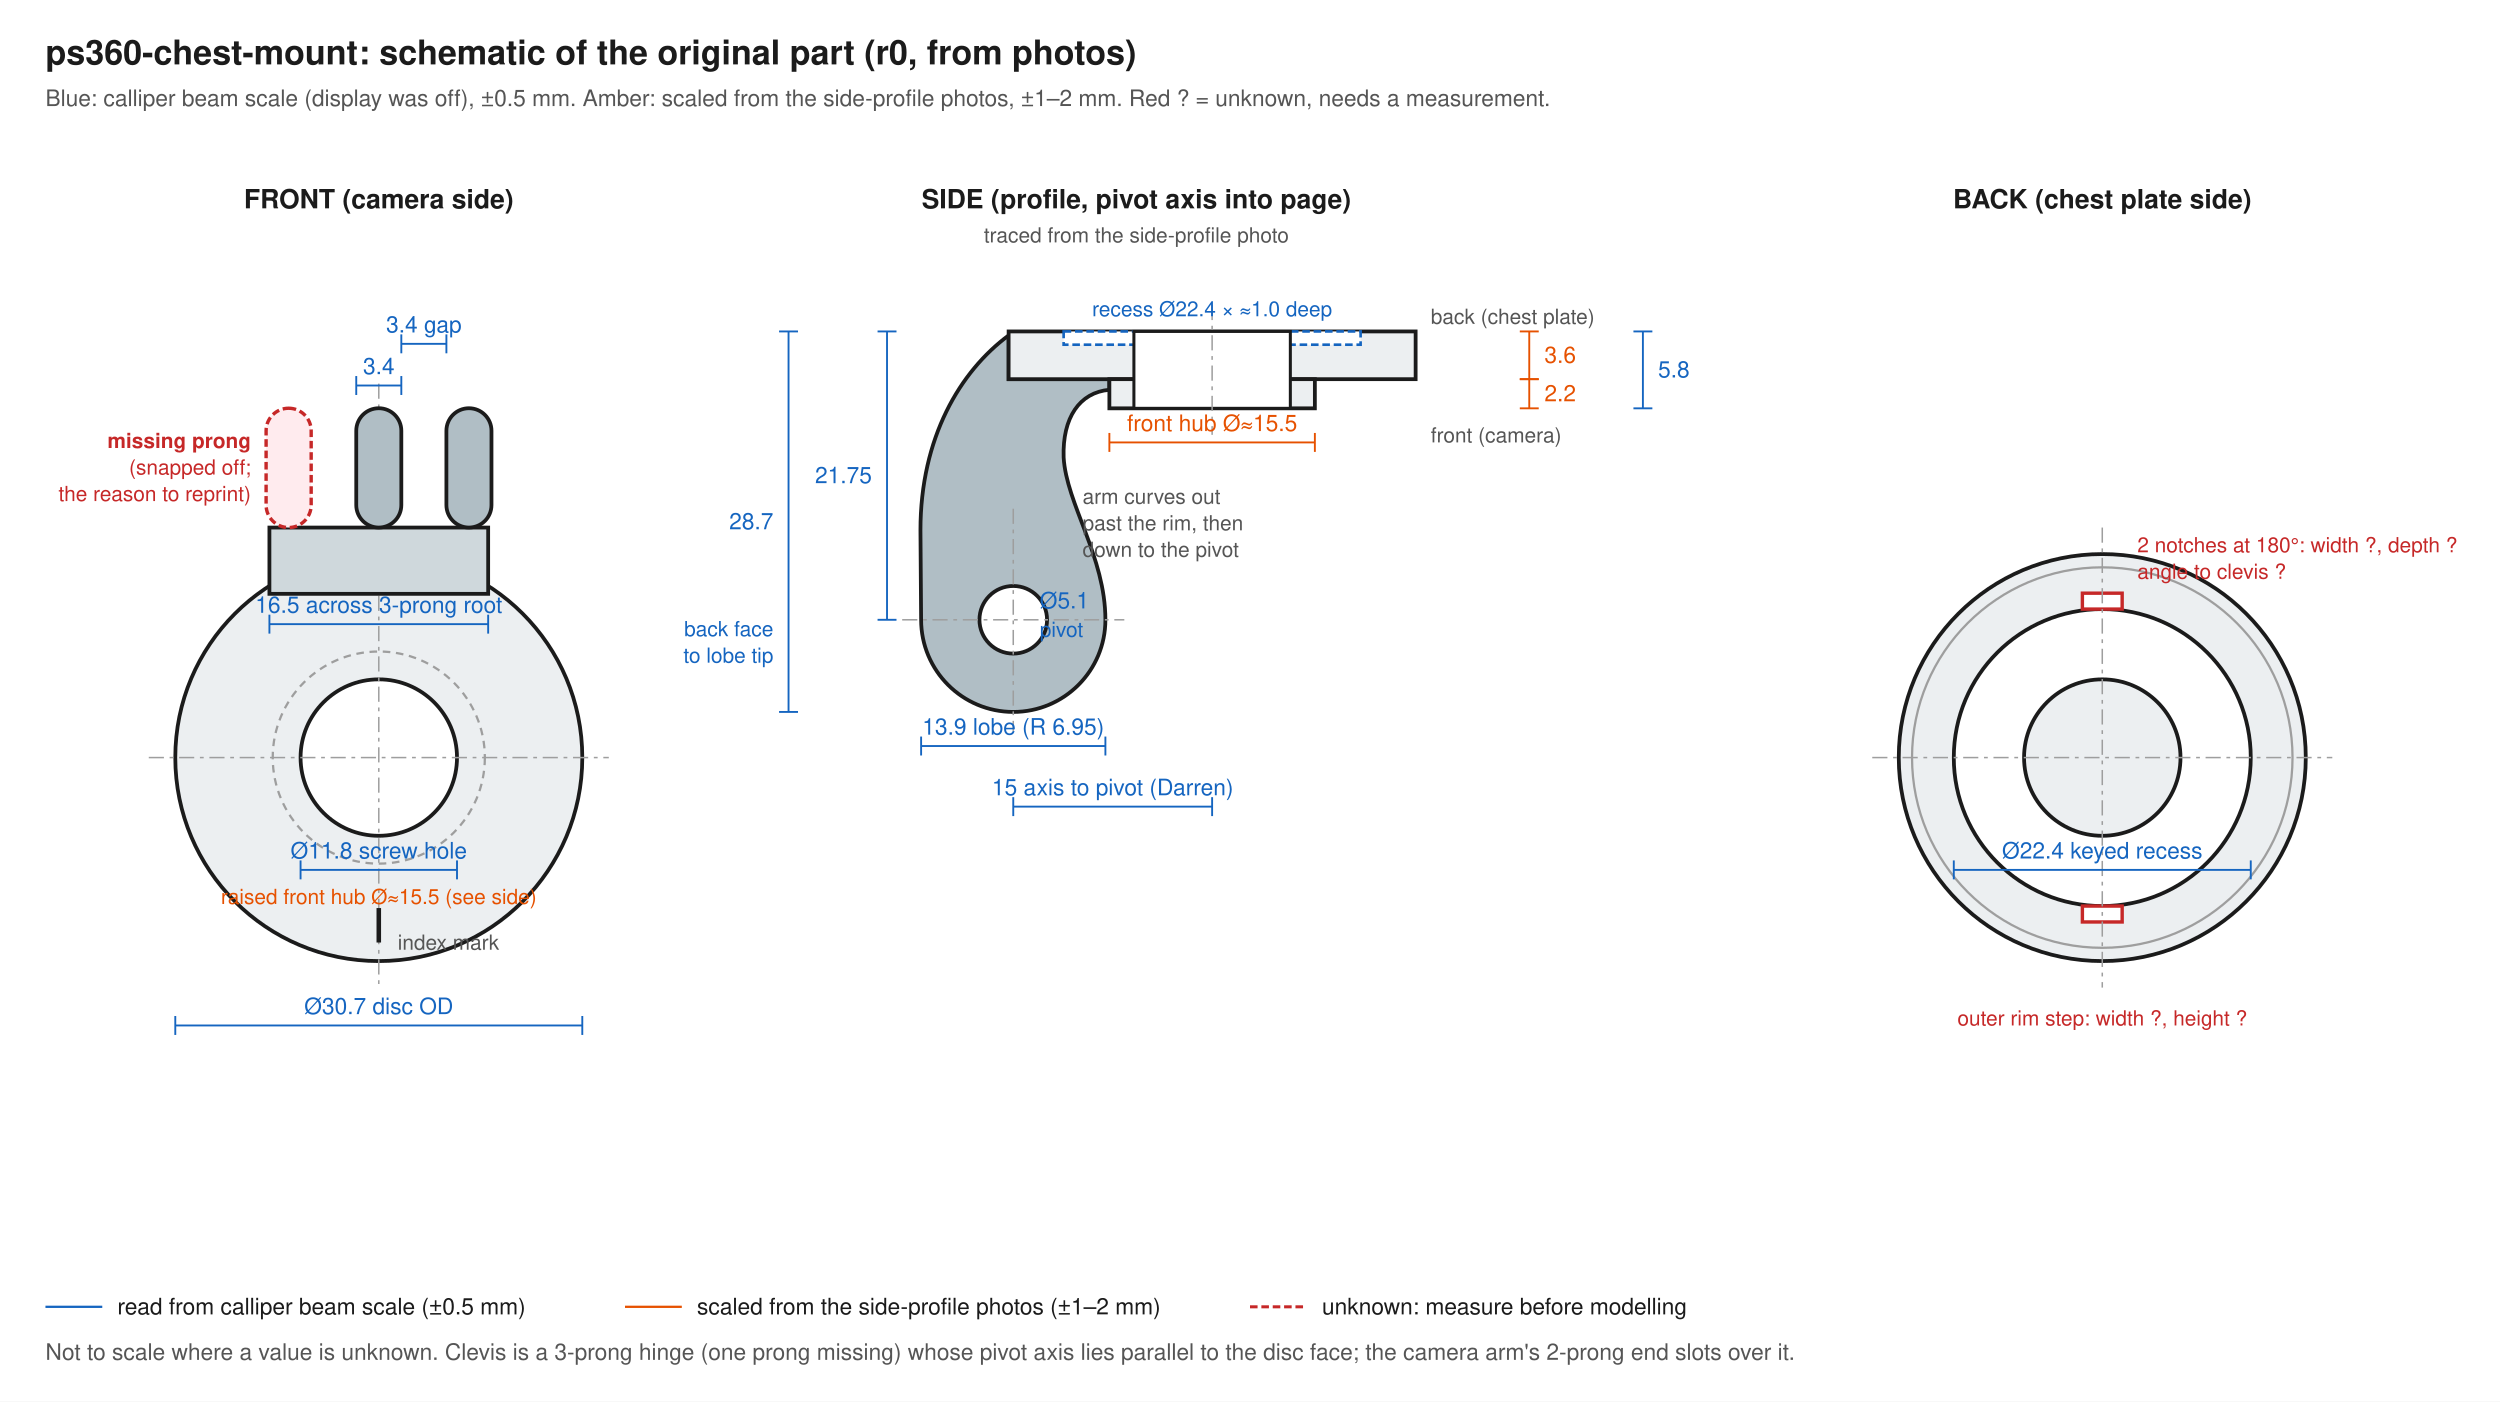
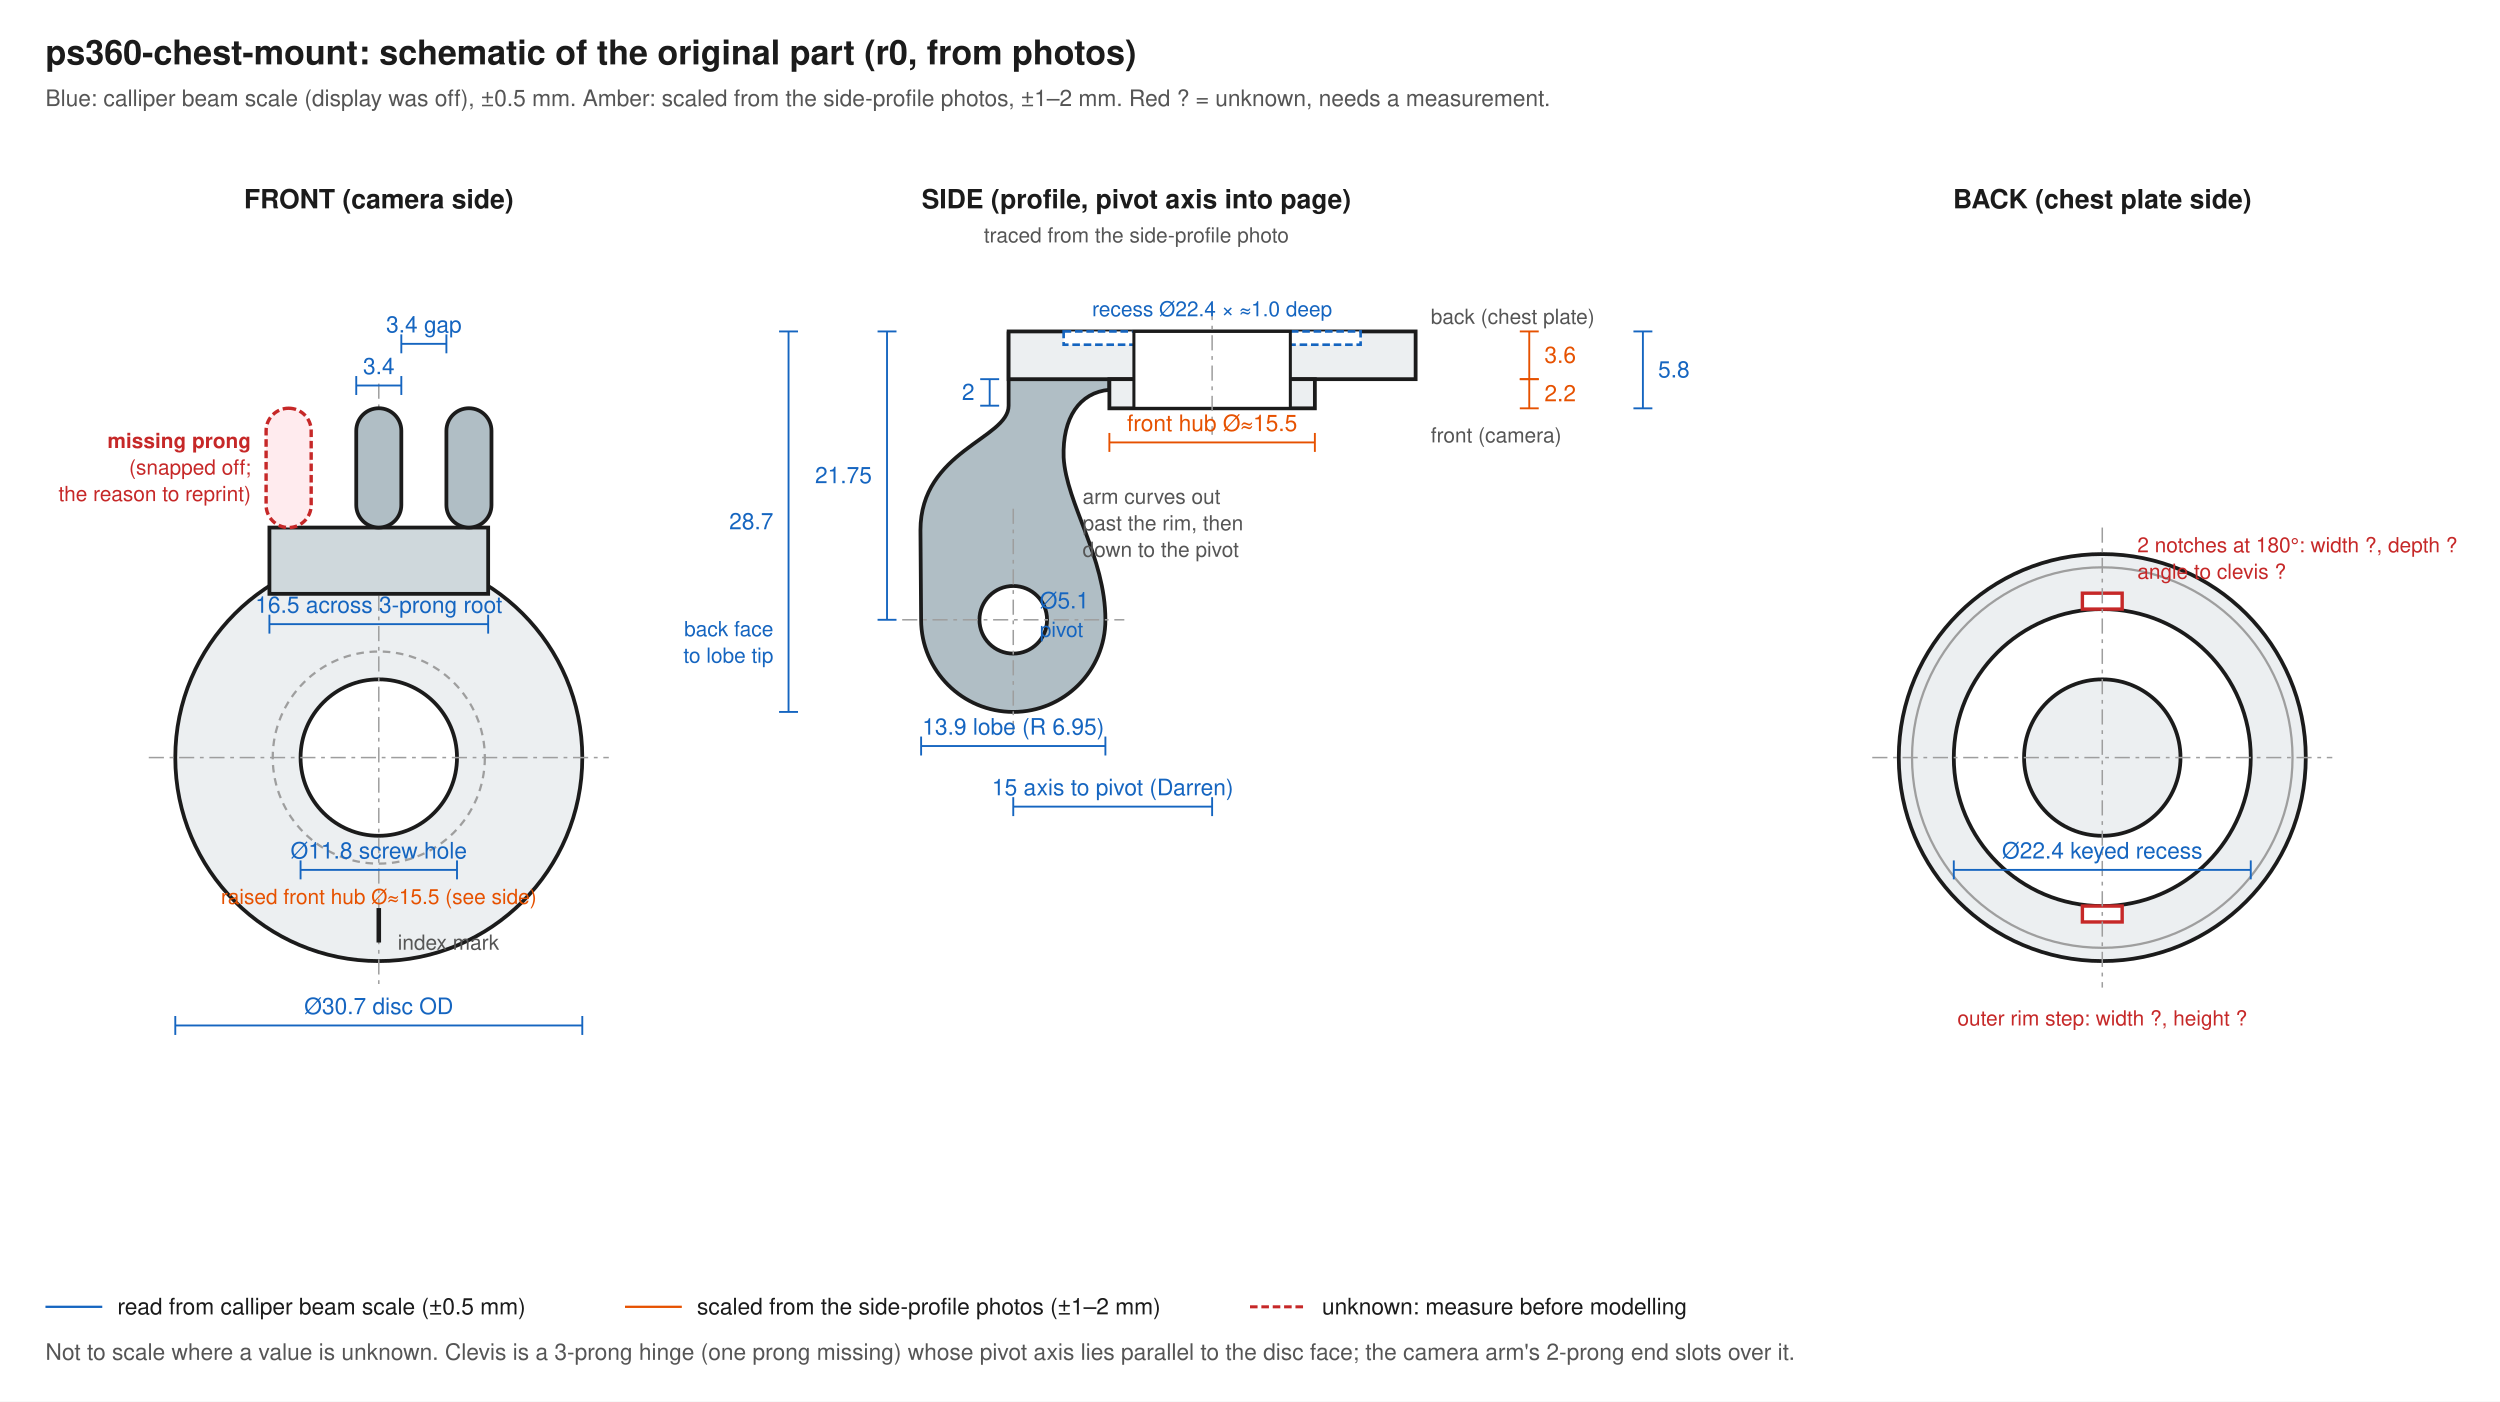
<svg xmlns="http://www.w3.org/2000/svg" width="1320" height="740" viewBox="0 0 1320 740" font-family="Helvetica, Arial, sans-serif">
  <rect width="1320" height="740" fill="white" />
  <text x="24" y="34" fill="#1b1b1b" font-size="18" text-anchor="start" font-weight="bold">ps360-chest-mount: schematic of the original part (r0, from photos)</text>
  <text x="24" y="56" fill="#555" font-size="12" text-anchor="start" font-weight="normal">Blue: calliper beam scale (display was off), ±0.5 mm. Amber: scaled from the side-profile photos, ±1–2 mm. Red ? = unknown, needs a measurement.</text>
  <text x="200" y="110" fill="#1b1b1b" font-size="14" text-anchor="middle" font-weight="bold">FRONT (camera side)</text>
  <circle cx="200" cy="400" r="107.45" fill="#eceff1" stroke="#1b1b1b" stroke-width="2" />
  <circle cx="200" cy="400" r="56.0" fill="none" stroke="#9e9e9e" stroke-width="1.2" stroke-dasharray="4 3" />
  <circle cx="200" cy="400" r="41.3" fill="white" stroke="#1b1b1b" stroke-width="2" />
  <line x1="78.55" y1="400" x2="321.45" y2="400" stroke="#9e9e9e" stroke-width="0.8" stroke-dasharray="8 3 2 3" />
  <line x1="200" y1="202.55" x2="200" y2="521.45" stroke="#9e9e9e" stroke-width="0.8" stroke-dasharray="8 3 2 3" />
  <rect x="198.8" y="479.45" width="2.4" height="18.2" fill="#1b1b1b" />
  <text x="210" y="501.45" fill="#555" font-size="11" text-anchor="start" font-weight="normal">index mark</text>
  <rect x="142.25" y="278.55" width="115.5" height="35" fill="#cfd8dc" stroke="#1b1b1b" stroke-width="2" />
  <rect x="140.5" y="215.55" width="23.8" height="63" rx="11.9" fill="#ffebee" stroke="#c62828" stroke-width="1.8" stroke-dasharray="4 2" />
  <rect x="188.1" y="215.55" width="23.8" height="63" rx="11.9" fill="#b0bec5" stroke="#1b1b1b" stroke-width="2" />
  <rect x="235.7" y="215.55" width="23.8" height="63" rx="11.9" fill="#b0bec5" stroke="#1b1b1b" stroke-width="2" />
  <text x="132.5" y="236.55" fill="#c62828" font-size="11" text-anchor="end" font-weight="bold">missing prong</text>
  <text x="132.5" y="250.55" fill="#c62828" font-size="11" text-anchor="end" font-weight="normal">(snapped off;</text>
  <text x="132.5" y="264.55" fill="#c62828" font-size="11" text-anchor="end" font-weight="normal">the reason to reprint)</text>
  <line x1="92.55" y1="541.45" x2="307.45" y2="541.45" stroke="#1565c0" stroke-width="1" />
  <line x1="92.55" y1="536.45" x2="92.55" y2="546.45" stroke="#1565c0" stroke-width="1" />
  <line x1="307.45" y1="536.45" x2="307.45" y2="546.45" stroke="#1565c0" stroke-width="1" />
  <text x="200.0" y="535.45" fill="#1565c0" font-size="12" text-anchor="middle" font-weight="normal">Ø30.7 disc OD</text>
  <line x1="158.7" y1="459.3" x2="241.3" y2="459.3" stroke="#1565c0" stroke-width="1" />
  <line x1="158.7" y1="454.3" x2="158.7" y2="464.3" stroke="#1565c0" stroke-width="1" />
  <line x1="241.3" y1="454.3" x2="241.3" y2="464.3" stroke="#1565c0" stroke-width="1" />
  <text x="200.0" y="453.3" fill="#1565c0" font-size="12" text-anchor="middle" font-weight="normal">Ø11.8 screw hole</text>
  <line x1="142.25" y1="329.55" x2="257.75" y2="329.55" stroke="#1565c0" stroke-width="1" />
  <line x1="142.25" y1="324.55" x2="142.25" y2="334.55" stroke="#1565c0" stroke-width="1" />
  <line x1="257.75" y1="324.55" x2="257.75" y2="334.55" stroke="#1565c0" stroke-width="1" />
  <text x="200.0" y="323.55" fill="#1565c0" font-size="12" text-anchor="middle" font-weight="normal">16.5 across 3-prong root</text>
  <line x1="188.1" y1="203.55" x2="211.9" y2="203.55" stroke="#1565c0" stroke-width="1" />
  <line x1="188.1" y1="198.55" x2="188.1" y2="208.55" stroke="#1565c0" stroke-width="1" />
  <line x1="211.9" y1="198.55" x2="211.9" y2="208.55" stroke="#1565c0" stroke-width="1" />
  <text x="200.0" y="197.55" fill="#1565c0" font-size="12" text-anchor="middle" font-weight="normal">3.4</text>
  <line x1="211.9" y1="181.55" x2="235.7" y2="181.55" stroke="#1565c0" stroke-width="1" />
  <line x1="211.9" y1="176.55" x2="211.9" y2="186.55" stroke="#1565c0" stroke-width="1" />
  <line x1="235.7" y1="176.55" x2="235.7" y2="186.55" stroke="#1565c0" stroke-width="1" />
  <text x="223.8" y="175.55" fill="#1565c0" font-size="12" text-anchor="middle" font-weight="normal">3.4 gap</text>
  <text x="200" y="477.3" fill="#e65100" font-size="11" text-anchor="middle" font-weight="normal">raised front hub Ø≈15.5 (see side)</text>
  <text x="600" y="110" fill="#1b1b1b" font-size="14" text-anchor="middle" font-weight="bold">SIDE (profile, pivot axis into page)</text>
  <text x="600" y="128" fill="#555" font-size="11" text-anchor="middle" font-weight="normal">traced from the side-profile photo</text>
-   <path d="M532.55 177.1 C507 196 486 231 486 280 L486.35 327.25 A48.65 48.65 0 0 0 583.65 327.25 C583.65 294 563 266 561.6 241.5 C560.9 220.5 570 207.2 585.75 205.8 L585.75 200.2 L532.55 200.2 Z" fill="#b0bec5" stroke="#1b1b1b" stroke-width="2" />
+   <path d="M532.55 175 L532.55 214.2 C532.55 231.7 486 238 486 280 L486.35 327.25 A48.65 48.65 0 0 0 583.65 327.25 C583.65 294 563 266 561.6 241.5 C560.9 220.5 570 207.2 585.75 205.8 L585.75 200.2 L532.55 200.2 Z" fill="#b0bec5" stroke="#1b1b1b" stroke-width="2" />
  <circle cx="535.0" cy="327.25" r="17.85" fill="white" stroke="#1b1b1b" stroke-width="2" />
  <rect x="532.55" y="175" width="214.9" height="25.2" fill="#eceff1" stroke="#1b1b1b" stroke-width="2" />
  <rect x="585.75" y="200.2" width="108.5" height="15.4" fill="#eceff1" stroke="#1b1b1b" stroke-width="2" />
  <rect x="561.6" y="175" width="156.8" height="7.0" fill="white" stroke="#1565c0" stroke-width="1.4" stroke-dasharray="4 2" />
  <rect x="598.7" y="175" width="82.6" height="40.6" fill="white" stroke="#1b1b1b" stroke-width="1.6" />
  <line x1="640" y1="161" x2="640" y2="229.6" stroke="#9e9e9e" stroke-width="0.8" stroke-dasharray="8 3 2 3" />
  <line x1="476.35" y1="327.25" x2="593.65" y2="327.25" stroke="#9e9e9e" stroke-width="0.8" stroke-dasharray="8 3 2 3" />
  <line x1="535.0" y1="268.6" x2="535.0" y2="385.9" stroke="#9e9e9e" stroke-width="0.8" stroke-dasharray="8 3 2 3" />
  <text x="755.45" y="171" fill="#555" font-size="11" text-anchor="start" font-weight="normal">back (chest plate)</text>
  <text x="755.45" y="233.6" fill="#555" font-size="11" text-anchor="start" font-weight="normal">front (camera)</text>
  <line x1="867.45" y1="175" x2="867.45" y2="215.6" stroke="#1565c0" stroke-width="1" />
  <line x1="862.45" y1="175" x2="872.45" y2="175" stroke="#1565c0" stroke-width="1" />
  <line x1="862.45" y1="215.6" x2="872.45" y2="215.6" stroke="#1565c0" stroke-width="1" />
  <text x="875.45" y="199.3" fill="#1565c0" font-size="12" text-anchor="start" font-weight="normal">5.8</text>
  <line x1="807.45" y1="175" x2="807.45" y2="200.2" stroke="#e65100" stroke-width="1" />
  <line x1="802.45" y1="175" x2="812.45" y2="175" stroke="#e65100" stroke-width="1" />
  <line x1="802.45" y1="200.2" x2="812.45" y2="200.2" stroke="#e65100" stroke-width="1" />
  <text x="815.45" y="191.6" fill="#e65100" font-size="12" text-anchor="start" font-weight="normal">3.6</text>
  <line x1="807.45" y1="200.2" x2="807.45" y2="215.6" stroke="#e65100" stroke-width="1" />
  <line x1="802.45" y1="200.2" x2="812.45" y2="200.2" stroke="#e65100" stroke-width="1" />
  <line x1="802.45" y1="215.6" x2="812.45" y2="215.6" stroke="#e65100" stroke-width="1" />
  <text x="815.45" y="211.9" fill="#e65100" font-size="12" text-anchor="start" font-weight="normal">2.2</text>
  <text x="724.4" y="196.0" fill="#1565c0" font-size="13" text-anchor="middle" font-weight="normal" />
  <text x="640" y="167" fill="#1565c0" font-size="11" text-anchor="middle" font-weight="normal">recess Ø22.4 × ≈1.0 deep</text>
  <line x1="585.75" y1="233.6" x2="694.25" y2="233.6" stroke="#e65100" stroke-width="1" />
  <line x1="585.75" y1="228.6" x2="585.75" y2="238.6" stroke="#e65100" stroke-width="1" />
  <line x1="694.25" y1="228.6" x2="694.25" y2="238.6" stroke="#e65100" stroke-width="1" />
  <text x="640.0" y="227.6" fill="#e65100" font-size="12" text-anchor="middle" font-weight="normal">front hub Ø≈15.5</text>
  <line x1="535.0" y1="425.9" x2="640" y2="425.9" stroke="#1565c0" stroke-width="1" />
  <line x1="535.0" y1="420.9" x2="535.0" y2="430.9" stroke="#1565c0" stroke-width="1" />
  <line x1="640" y1="420.9" x2="640" y2="430.9" stroke="#1565c0" stroke-width="1" />
  <text x="587.5" y="419.9" fill="#1565c0" font-size="12" text-anchor="middle" font-weight="normal">15 axis to pivot (Darren)</text>
  <line x1="468.35" y1="175" x2="468.35" y2="327.25" stroke="#1565c0" stroke-width="1" />
  <line x1="463.35" y1="175" x2="473.35" y2="175" stroke="#1565c0" stroke-width="1" />
  <line x1="463.35" y1="327.25" x2="473.35" y2="327.25" stroke="#1565c0" stroke-width="1" />
  <text x="460.35" y="255.125" fill="#1565c0" font-size="12" text-anchor="end" font-weight="normal">21.75</text>
  <line x1="416.35" y1="175" x2="416.35" y2="375.9" stroke="#1565c0" stroke-width="1" />
  <line x1="411.35" y1="175" x2="421.35" y2="175" stroke="#1565c0" stroke-width="1" />
  <line x1="411.35" y1="375.9" x2="421.35" y2="375.9" stroke="#1565c0" stroke-width="1" />
  <text x="408.35" y="279.45" fill="#1565c0" font-size="12" text-anchor="end" font-weight="normal">28.7</text>
  <text x="408.35" y="335.9" fill="#1565c0" font-size="11" text-anchor="end" font-weight="normal">back face</text>
  <text x="408.35" y="349.9" fill="#1565c0" font-size="11" text-anchor="end" font-weight="normal">to lobe tip</text>
  <text x="549.0" y="321.25" fill="#1565c0" font-size="12" text-anchor="start" font-weight="normal">Ø5.1</text>
  <text x="549.0" y="336.25" fill="#1565c0" font-size="11" text-anchor="start" font-weight="normal">pivot</text>
  <line x1="486.35" y1="393.9" x2="583.65" y2="393.9" stroke="#1565c0" stroke-width="1" />
  <line x1="486.35" y1="388.9" x2="486.35" y2="398.9" stroke="#1565c0" stroke-width="1" />
  <line x1="583.65" y1="388.9" x2="583.65" y2="398.9" stroke="#1565c0" stroke-width="1" />
  <text x="535.0" y="387.9" fill="#1565c0" font-size="12" text-anchor="middle" font-weight="normal">13.9 lobe (R 6.95)</text>
+   <line x1="522.55" y1="200.2" x2="522.55" y2="214.2" stroke="#1565c0" stroke-width="1" />
+   <line x1="517.55" y1="200.2" x2="527.55" y2="200.2" stroke="#1565c0" stroke-width="1" />
+   <line x1="517.55" y1="214.2" x2="527.55" y2="214.2" stroke="#1565c0" stroke-width="1" />
+   <text x="514.55" y="211.2" fill="#1565c0" font-size="12" text-anchor="end" font-weight="normal">2</text>
  <text x="571.6" y="266" fill="#555" font-size="11" text-anchor="start" font-weight="normal">arm curves out</text>
  <text x="571.6" y="280" fill="#555" font-size="11" text-anchor="start" font-weight="normal">past the rim, then</text>
  <text x="571.6" y="294" fill="#555" font-size="11" text-anchor="start" font-weight="normal">down to the pivot</text>
  <text x="1110" y="110" fill="#1b1b1b" font-size="14" text-anchor="middle" font-weight="bold">BACK (chest plate side)</text>
  <circle cx="1110" cy="400" r="107.45" fill="#eceff1" stroke="#1b1b1b" stroke-width="2" />
  <circle cx="1110" cy="400" r="100.45" fill="none" stroke="#9e9e9e" stroke-width="1.2" />
  <circle cx="1110" cy="400" r="78.4" fill="white" stroke="#1b1b1b" stroke-width="2" />
  <rect x="1099.5" y="313.2" width="21" height="8.4" fill="white" stroke="#c62828" stroke-width="1.8" />
  <rect x="1099.5" y="478.4" width="21" height="8.4" fill="white" stroke="#c62828" stroke-width="1.8" />
  <circle cx="1110" cy="400" r="41.3" fill="#eceff1" stroke="#1b1b1b" stroke-width="2" />
  <line x1="988.55" y1="400" x2="1231.45" y2="400" stroke="#9e9e9e" stroke-width="0.8" stroke-dasharray="8 3 2 3" />
  <line x1="1110" y1="278.55" x2="1110" y2="521.45" stroke="#9e9e9e" stroke-width="0.8" stroke-dasharray="8 3 2 3" />
  <line x1="1031.6" y1="459.3" x2="1188.4" y2="459.3" stroke="#1565c0" stroke-width="1" />
  <line x1="1031.6" y1="454.3" x2="1031.6" y2="464.3" stroke="#1565c0" stroke-width="1" />
  <line x1="1188.4" y1="454.3" x2="1188.4" y2="464.3" stroke="#1565c0" stroke-width="1" />
  <text x="1110.0" y="453.3" fill="#1565c0" font-size="12" text-anchor="middle" font-weight="normal">Ø22.4 keyed recess</text>
  <text x="1128.5" y="291.6" fill="#c62828" font-size="11" text-anchor="start" font-weight="normal">2 notches at 180°: width ?, depth ?</text>
  <text x="1128.5" y="305.6" fill="#c62828" font-size="11" text-anchor="start" font-weight="normal">angle to clevis ?</text>
  <text x="1110" y="541.45" fill="#c62828" font-size="11" text-anchor="middle" font-weight="normal">outer rim step: width ?, height ?</text>
  <line x1="24" y1="690" x2="54" y2="690" stroke="#1565c0" stroke-width="1.2" />
  <text x="62" y="694" fill="#1b1b1b" font-size="12" text-anchor="start" font-weight="normal">read from calliper beam scale (±0.5 mm)</text>
  <line x1="330" y1="690" x2="360" y2="690" stroke="#e65100" stroke-width="1.2" />
  <text x="368" y="694" fill="#1b1b1b" font-size="12" text-anchor="start" font-weight="normal">scaled from the side-profile photos (±1–2 mm)</text>
  <line x1="660" y1="690" x2="690" y2="690" stroke="#c62828" stroke-width="1.6" stroke-dasharray="4 2" />
  <text x="698" y="694" fill="#1b1b1b" font-size="12" text-anchor="start" font-weight="normal">unknown: measure before modelling</text>
  <text x="24" y="718" fill="#555" font-size="12" text-anchor="start" font-weight="normal">Not to scale where a value is unknown. Clevis is a 3-prong hinge (one prong missing) whose pivot axis lies parallel to the disc face; the camera arm's 2-prong end slots over it.</text>
</svg>
